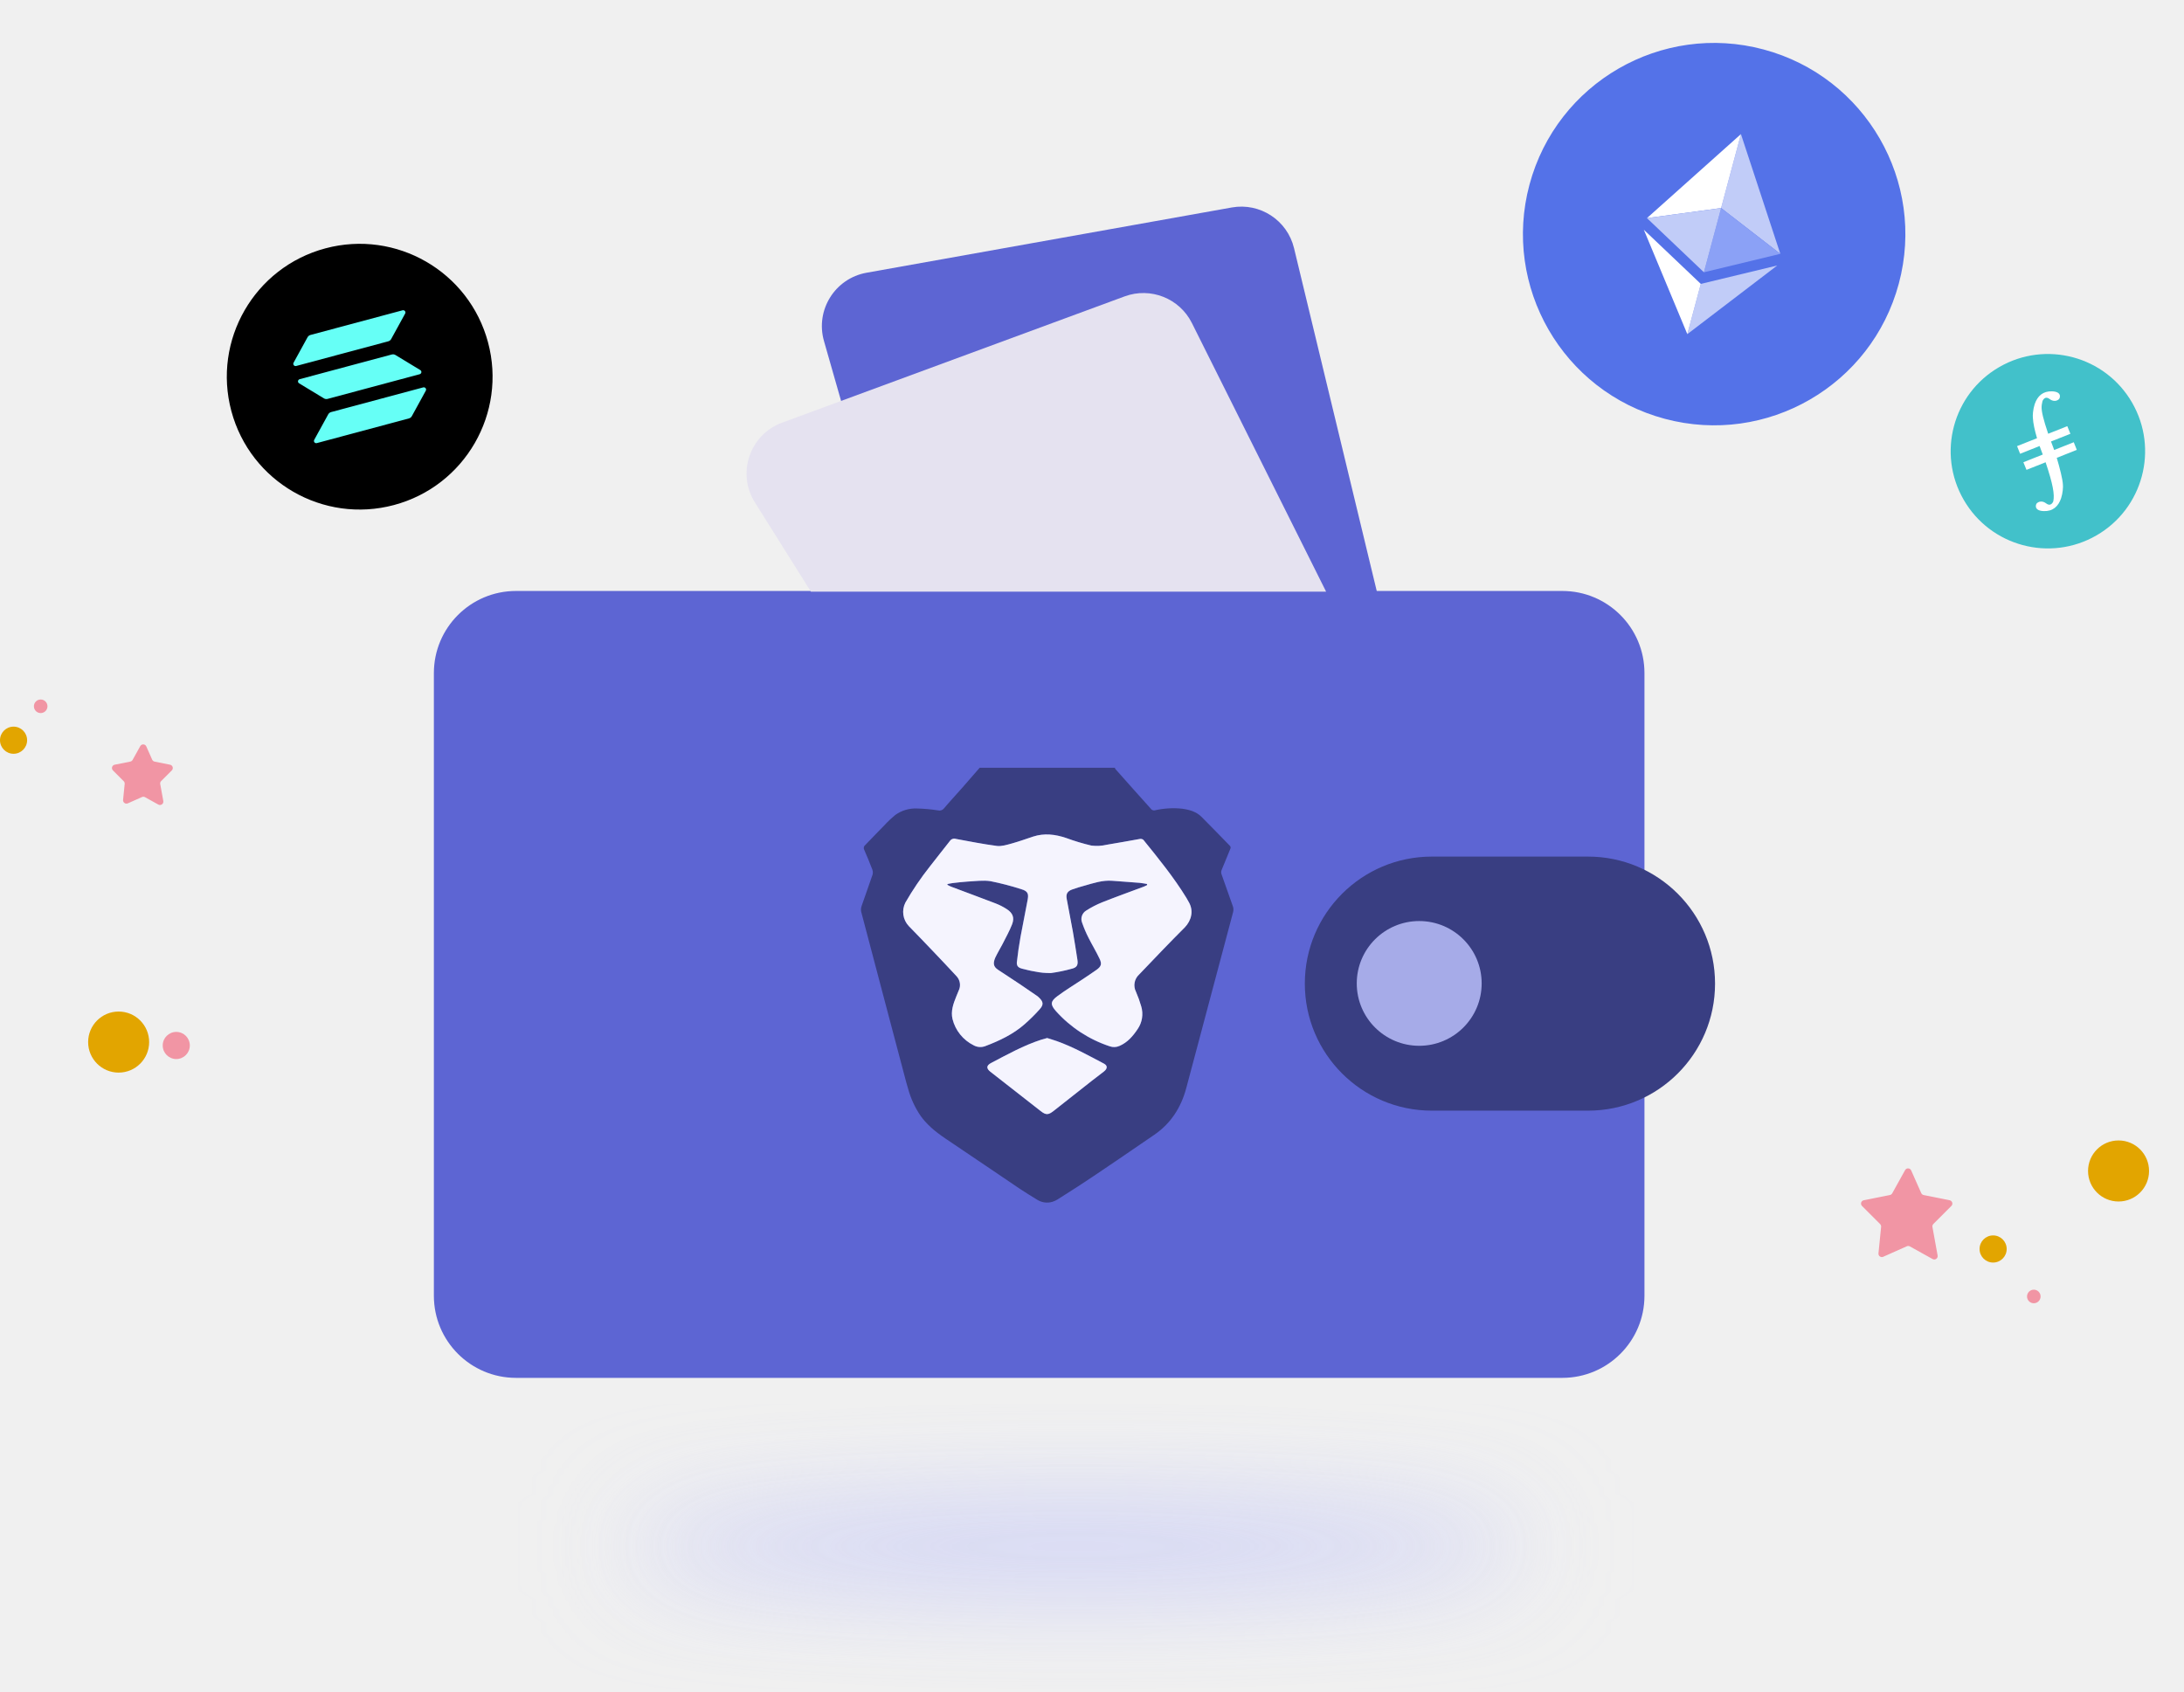
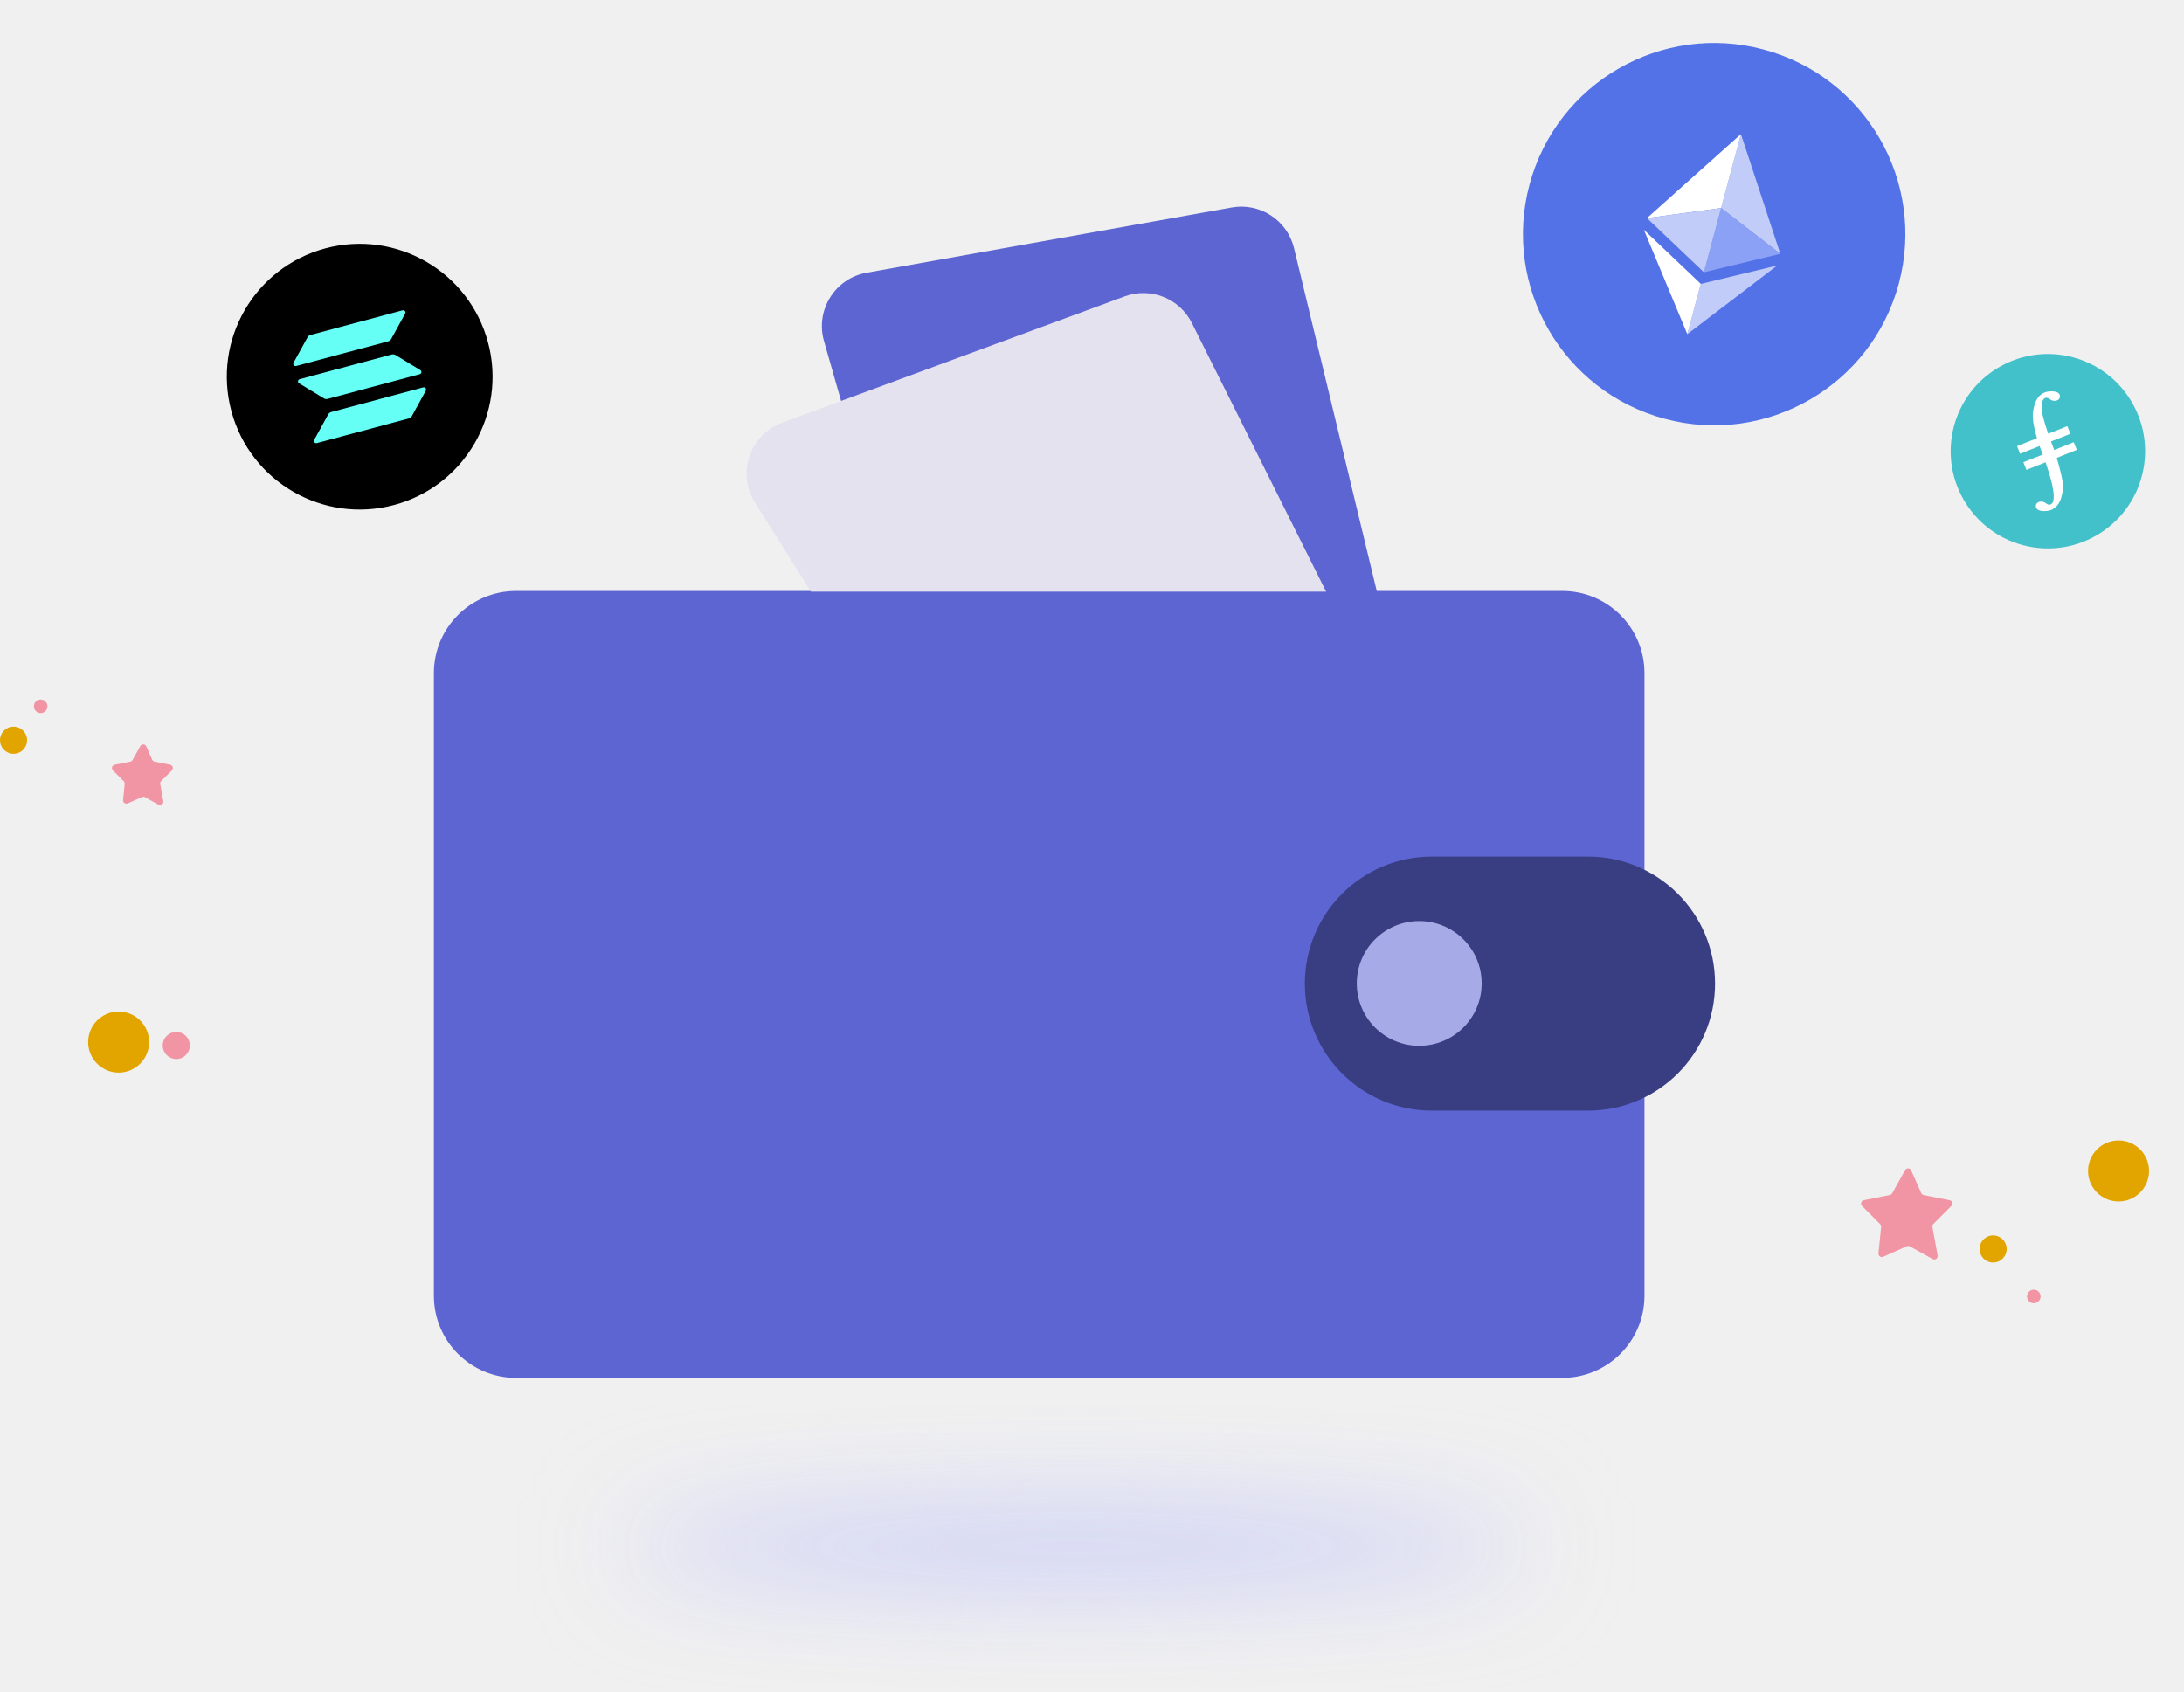
<svg xmlns="http://www.w3.org/2000/svg" width="337" height="261" viewBox="0 0 337 261" fill="none">
  <g opacity="0.8" filter="url(#filter0_f_9353_76896)">
    <ellipse cx="166" cy="238.631" rx="70" ry="6" fill="#C1C5F8" />
  </g>
  <rect x="66.949" y="91.197" width="186.798" height="121.433" rx="12.673" fill="#5D65D3" />
  <path d="M201.341 151.791C201.341 140.964 210.118 132.187 220.945 132.187H245.034C255.861 132.187 264.638 140.964 264.638 151.791V151.791C264.638 162.618 255.861 171.395 245.034 171.395H220.945C210.118 171.395 201.341 162.618 201.341 151.791V151.791Z" fill="#393E82" />
  <ellipse cx="218.99" cy="151.76" rx="9.637" ry="9.625" fill="#A6ABE8" />
-   <path d="M190.218 139.808C189.624 138.167 189.042 136.52 188.471 134.867C188.413 134.677 188.419 134.474 188.489 134.289C188.923 133.204 189.375 132.12 189.835 131.014C189.884 130.928 189.902 130.827 189.884 130.729C189.866 130.631 189.813 130.543 189.736 130.479C188.277 129.008 186.87 127.512 185.403 126.059C184.594 125.253 183.525 124.949 182.416 124.798C180.996 124.649 179.56 124.736 178.168 125.054C178.083 125.067 177.996 125.062 177.913 125.039C177.83 125.017 177.753 124.978 177.686 124.924C175.815 122.853 173.966 120.764 172.106 118.671C172.066 118.614 172.036 118.551 172.019 118.483H151.165C150.282 119.499 149.403 120.518 148.513 121.527C147.565 122.611 146.587 123.652 145.661 124.747C145.555 124.885 145.41 124.988 145.244 125.043C145.078 125.098 144.9 125.104 144.731 125.058C143.661 124.888 142.58 124.79 141.496 124.765C140.309 124.713 139.139 125.058 138.174 125.745C137.561 126.246 136.985 126.79 136.449 127.371C136.084 127.732 135.756 128.076 135.413 128.434L133.505 130.411C133.396 130.493 133.321 130.611 133.292 130.743C133.263 130.876 133.283 131.014 133.349 131.133C133.793 132.145 134.217 133.168 134.61 134.206C134.701 134.458 134.71 134.732 134.636 134.99C134.089 136.598 133.502 138.199 132.951 139.811C132.848 140.093 132.824 140.396 132.882 140.69C134.001 144.98 135.143 149.263 136.273 153.549C136.904 155.931 137.532 158.32 138.163 160.698C138.712 162.787 139.265 164.875 139.822 166.962C139.924 167.323 140.034 167.717 140.147 168.09C140.555 169.568 141.208 170.969 142.08 172.235C142.291 172.528 142.514 172.803 142.747 173.067C143.349 173.732 144.014 174.337 144.735 174.874C145.099 175.152 145.464 175.416 145.854 175.676C145.909 175.712 145.964 175.748 146.015 175.788C146.062 175.822 146.11 175.853 146.161 175.882L147.011 176.46C147.087 176.511 147.167 176.569 147.251 176.619C149.578 178.195 151.909 179.769 154.243 181.34L156.909 183.147L157.226 183.36L157.529 183.559C157.554 183.58 157.583 183.598 157.613 183.613C158.389 184.126 159.177 184.618 159.976 185.099C160.327 185.334 160.726 185.489 161.145 185.552C161.564 185.614 161.992 185.583 162.398 185.46C162.673 185.372 162.936 185.251 163.182 185.099C163.255 185.052 163.335 185.005 163.408 184.954C164.23 184.436 165.047 183.915 165.859 183.393L166.139 183.212L166.26 183.132L166.315 183.1C167.084 182.605 167.85 182.095 168.609 181.585C168.66 181.557 168.707 181.52 168.754 181.488L168.951 181.358L169.057 181.285C170.171 180.536 171.282 179.784 172.391 179.03C174.294 177.736 176.197 176.436 178.098 175.13C180.684 173.359 182.249 170.891 183.047 167.902C183.748 165.266 184.45 162.63 185.155 159.994C185.276 159.535 185.4 159.076 185.52 158.617C187.096 152.679 188.676 146.741 190.261 140.802C190.357 140.475 190.342 140.125 190.218 139.808V139.808ZM170.348 165.336C169.732 165.831 169.09 166.29 168.47 166.781C166.508 168.319 164.552 169.861 162.602 171.408C161.767 172.069 161.402 172.091 160.578 171.447C157.988 169.431 155.405 167.408 152.828 165.379C152.175 164.866 152.208 164.414 152.952 164.024C155.464 162.708 157.952 161.32 160.673 160.438C160.964 160.344 161.26 160.272 161.595 160.178C162.066 160.33 162.558 160.471 163.054 160.644C165.607 161.551 167.967 162.874 170.348 164.125C170.914 164.439 170.91 164.895 170.348 165.346V165.336ZM182.799 143.061C180.451 145.493 178.117 147.944 175.771 150.383C175.403 150.713 175.154 151.154 175.063 151.638C174.972 152.122 175.044 152.622 175.268 153.061C175.588 153.796 175.86 154.551 176.081 155.32C176.257 155.911 176.297 156.532 176.2 157.14C176.103 157.747 175.871 158.326 175.52 158.833C174.79 159.918 173.966 160.879 172.726 161.418C172.253 161.632 171.713 161.654 171.224 161.479C168.027 160.424 165.167 158.554 162.93 156.058C162.044 155.053 162.04 154.561 163.127 153.752C164.371 152.823 165.705 152.02 166.997 151.16C167.726 150.669 168.455 150.192 169.185 149.675C169.914 149.158 170.031 148.764 169.659 147.976C169.137 146.87 168.488 145.808 167.945 144.723C167.561 143.972 167.231 143.196 166.956 142.399C166.821 142.065 166.808 141.695 166.922 141.353C167.035 141.011 167.267 140.719 167.576 140.531C168.363 140.025 169.195 139.594 170.064 139.244C172.205 138.395 174.375 137.618 176.526 136.812C176.683 136.75 176.829 136.671 176.982 136.595V136.421C176.618 136.363 176.224 136.277 175.841 136.244C174.433 136.128 173.025 136.034 171.621 135.926C170.111 135.807 168.703 136.287 167.303 136.685C166.665 136.858 166.03 137.046 165.414 137.271C164.684 137.542 164.44 137.964 164.582 138.716C164.899 140.422 165.235 142.121 165.541 143.827C165.785 145.244 166.016 146.675 166.234 148.121C166.369 148.988 166.125 149.331 165.261 149.527C164.241 149.807 163.205 150.019 162.157 150.163C161.323 150.181 160.489 150.102 159.673 149.928C159.02 149.83 158.382 149.657 157.74 149.501C157.098 149.346 156.821 149.064 156.898 148.417C157.04 147.134 157.23 145.854 157.456 144.582C157.799 142.678 158.207 140.787 158.55 138.883C158.685 138.102 158.725 137.545 157.587 137.227C156.032 136.726 154.449 136.313 152.846 135.991C151.704 135.807 150.501 135.991 149.326 136.045C148.535 136.089 147.747 136.197 146.959 136.284C146.701 136.316 146.449 136.381 146.194 136.425C146.19 136.467 146.18 136.508 146.164 136.548C146.355 136.66 146.554 136.757 146.759 136.84C149.031 137.701 151.318 138.536 153.586 139.41C154.203 139.646 154.792 139.946 155.344 140.307C156.263 140.903 156.548 141.629 156.154 142.645C155.76 143.661 155.169 144.716 154.651 145.742C154.286 146.433 153.889 147.091 153.557 147.792C153.192 148.656 153.254 149.176 153.987 149.66C155.133 150.423 156.292 151.164 157.434 151.934C158.324 152.526 159.195 153.145 160.074 153.741C160.145 153.793 160.211 153.851 160.271 153.914C161.001 154.605 161.055 155.046 160.381 155.79C159.667 156.584 158.908 157.336 158.105 158.042C156.336 159.603 154.232 160.601 152.036 161.432C151.742 161.549 151.426 161.598 151.11 161.577C150.795 161.555 150.488 161.464 150.213 161.309C149.412 160.906 148.708 160.336 148.15 159.639C147.592 158.941 147.192 158.133 146.978 157.268C146.686 156.061 147.094 154.908 147.55 153.788C147.671 153.495 147.791 153.195 147.915 152.902C148.105 152.529 148.173 152.106 148.107 151.693C148.042 151.28 147.847 150.898 147.55 150.6C146.398 149.35 145.227 148.121 144.06 146.892C142.791 145.555 141.514 144.229 140.231 142.916C139.78 142.439 139.488 141.838 139.393 141.192C139.297 140.546 139.404 139.886 139.698 139.302C140.818 137.349 142.084 135.481 143.484 133.714C144.49 132.391 145.555 131.105 146.569 129.785C146.667 129.638 146.811 129.526 146.979 129.468C147.147 129.41 147.33 129.408 147.499 129.464C149.604 129.85 151.704 130.27 153.827 130.548C154.556 130.638 155.388 130.371 156.143 130.165C157.237 129.861 158.331 129.464 159.4 129.109C161.125 128.546 162.81 128.748 164.506 129.319C165.781 129.79 167.084 130.182 168.408 130.494C169.206 130.591 170.015 130.546 170.797 130.36C172.507 130.093 174.203 129.756 175.903 129.467C175.996 129.452 176.092 129.458 176.183 129.483C176.274 129.507 176.359 129.552 176.432 129.612C178.773 132.503 181.125 135.395 183.062 138.554C183.175 138.742 183.27 138.94 183.387 139.128C184.222 140.509 183.784 142.023 182.799 143.061Z" fill="#393E82" />
-   <path d="M170.349 165.346C169.732 165.841 169.091 166.3 168.471 166.792C166.508 168.329 164.552 169.871 162.602 171.418C161.767 172.08 161.402 172.101 160.578 171.458C157.989 169.441 155.401 167.418 152.814 165.389C152.161 164.876 152.194 164.424 152.938 164.034C155.45 162.718 157.938 161.331 160.658 160.449C160.95 160.355 161.246 160.282 161.581 160.188C162.052 160.34 162.544 160.481 163.04 160.655C165.593 161.562 167.953 162.885 170.334 164.135C170.914 164.439 170.91 164.894 170.349 165.346Z" fill="#F5F4FE" />
-   <path d="M175.79 150.367C175.421 150.697 175.172 151.138 175.081 151.622C174.99 152.106 175.063 152.606 175.287 153.045C175.607 153.78 175.879 154.534 176.1 155.304C176.275 155.894 176.316 156.516 176.219 157.123C176.121 157.731 175.889 158.31 175.538 158.817C174.809 159.901 173.985 160.863 172.745 161.401C172.271 161.616 171.732 161.638 171.242 161.463C168.046 160.407 165.186 158.538 162.948 156.041C162.062 155.037 162.059 154.545 163.145 153.735C164.389 152.807 165.724 152.004 167.015 151.144C167.744 150.652 168.474 150.175 169.203 149.659C169.933 149.142 170.049 148.748 169.677 147.96C169.156 146.854 168.507 145.791 167.963 144.707C167.58 143.956 167.25 143.179 166.975 142.383C166.843 142.05 166.832 141.682 166.946 141.343C167.059 141.004 167.289 140.714 167.595 140.525C168.381 140.019 169.214 139.588 170.082 139.239C172.223 138.389 174.393 137.612 176.545 136.806C176.702 136.745 176.848 136.665 177.001 136.589V136.416C176.636 136.358 176.242 136.271 175.859 136.239C174.451 136.123 173.044 136.029 171.64 135.921C170.13 135.801 168.722 136.282 167.321 136.68C166.683 136.853 166.049 137.041 165.432 137.265C164.703 137.536 164.458 137.959 164.601 138.711C164.918 140.417 165.253 142.116 165.56 143.821C165.803 145.238 166.034 146.67 166.253 148.115C166.388 148.983 166.143 149.326 165.279 149.521C164.26 149.801 163.223 150.014 162.175 150.157C161.341 150.175 160.507 150.096 159.692 149.922C159.039 149.825 158.401 149.651 157.759 149.496C157.117 149.341 156.84 149.059 156.916 148.412C157.058 147.129 157.248 145.849 157.474 144.577C157.817 142.672 158.226 140.782 158.568 138.877C158.703 138.096 158.743 137.54 157.605 137.222C156.05 136.72 154.467 136.308 152.864 135.986C151.723 135.801 150.519 135.986 149.345 136.04C148.553 136.083 147.766 136.192 146.978 136.278C146.719 136.311 146.467 136.376 146.212 136.419C146.208 136.462 146.198 136.503 146.183 136.542C146.373 136.654 146.572 136.752 146.777 136.835C149.049 137.695 151.336 138.53 153.605 139.405C154.221 139.64 154.811 139.941 155.363 140.301C156.282 140.898 156.566 141.624 156.172 142.64C155.778 143.655 155.187 144.711 154.67 145.737C154.305 146.427 153.907 147.085 153.575 147.786C153.211 148.65 153.273 149.171 154.006 149.655C155.151 150.418 156.311 151.159 157.452 151.928C158.342 152.521 159.214 153.139 160.093 153.735C160.164 153.787 160.23 153.845 160.29 153.909C161.019 154.599 161.074 155.04 160.399 155.785C159.686 156.579 158.926 157.331 158.123 158.037C156.355 159.598 154.25 160.595 152.055 161.427C151.761 161.543 151.444 161.593 151.129 161.571C150.813 161.55 150.506 161.459 150.231 161.304C149.427 160.903 148.72 160.334 148.158 159.636C147.597 158.939 147.194 158.129 146.978 157.263C146.686 156.056 147.095 154.903 147.55 153.782C147.671 153.49 147.791 153.19 147.915 152.897C148.106 152.524 148.173 152.101 148.107 151.688C148.042 151.274 147.847 150.892 147.55 150.595C146.398 149.344 145.227 148.115 144.06 146.886C142.791 145.549 141.515 144.224 140.231 142.911C139.78 142.434 139.488 141.832 139.393 141.186C139.298 140.54 139.404 139.881 139.698 139.296C140.819 137.343 142.084 135.476 143.484 133.709C144.491 132.386 145.556 131.099 146.569 129.78C146.667 129.632 146.811 129.521 146.979 129.463C147.147 129.405 147.33 129.403 147.499 129.458C149.604 129.845 151.705 130.264 153.827 130.543C154.557 130.633 155.388 130.365 156.143 130.159C157.237 129.856 158.331 129.458 159.4 129.104C161.125 128.54 162.81 128.743 164.506 129.314C165.781 129.785 167.084 130.177 168.408 130.488C169.206 130.586 170.015 130.54 170.797 130.355C172.508 130.087 174.203 129.751 175.903 129.462C175.996 129.447 176.092 129.452 176.183 129.477C176.274 129.502 176.359 129.546 176.432 129.606C178.773 132.498 181.126 135.389 183.062 138.548C183.175 138.736 183.27 138.935 183.387 139.123C184.262 140.547 183.824 142.061 182.84 143.099C180.451 145.477 178.117 147.927 175.79 150.367Z" fill="#F5F4FE" />
  <g clip-path="url(#clip0_9353_76896)">
    <path d="M255.27 62.249C269.78 66.137 284.697 57.519 288.587 42.999C292.478 28.48 283.869 13.559 269.359 9.671C254.849 5.783 239.932 14.401 236.042 28.92C232.151 43.439 240.76 58.361 255.27 62.249Z" fill="#A6ABE8" />
    <path d="M266.128 21.719L263.307 32.246L271.727 38.764L266.128 21.719Z" fill="#F5F4FE" />
    <path d="M266.127 21.719L252.754 33.681L263.306 32.246L266.127 21.719Z" fill="#F5F4FE" />
    <path d="M260.413 43.045L258.496 50.199L271.289 40.423L260.413 43.045Z" fill="#F5F4FE" />
    <path d="M258.496 50.199L260.413 43.044L252.31 35.338L258.496 50.199Z" fill="#F5F4FE" />
    <path d="M260.857 41.389L271.727 38.764L263.306 32.249L260.857 41.389Z" fill="#F5F4FE" />
    <path d="M252.754 33.681L260.857 41.389L263.306 32.249L252.754 33.681Z" fill="#F5F4FE" />
  </g>
  <g clip-path="url(#clip1_9353_76896)">
    <path d="M316.192 83.872C323.992 83.872 330.315 77.545 330.315 69.74C330.315 61.935 323.992 55.607 316.192 55.607C308.393 55.607 302.07 61.935 302.07 69.74C302.07 77.545 308.393 83.872 316.192 83.872Z" fill="#A6ABE8" />
    <path d="M318.937 67.055C318.968 67.005 318.996 66.938 319.025 66.88C319.674 65.73 320.016 64.431 320.017 63.11C319.102 62.582 318.137 62.249 317.086 62.134C317.475 63.832 318.026 65.476 318.822 67.026L318.937 67.055ZM313.692 66.765L313.664 66.758L313.441 66.707V66.704H313.437L313.638 65.828C313.787 65.86 313.935 65.895 314.083 65.931H314.086C314.628 64.709 315.05 63.437 315.347 62.134C313.978 62.285 312.675 62.804 311.577 63.636V63.639C310.655 64.337 309.904 65.235 309.378 66.265C308.853 67.295 308.568 68.431 308.543 69.588V69.741C309.36 70.21 310.255 70.527 311.185 70.676L311.189 70.671C312.165 69.465 313.005 68.156 313.694 66.766H313.692V66.765ZM318.481 68.057C318.648 68.146 318.711 68.273 318.791 68.523C318.901 68.901 318.826 69.299 318.748 69.672L319.673 69.887L319.902 68.89C320.836 70.328 321.872 71.814 323.13 72.98C322.901 73.499 322.76 73.68 322.424 74.135C320.365 73.501 318.172 73.165 316.018 73.186L316.202 72.449L315.587 72.306C315.492 72.281 315.394 72.239 315.337 72.154C315.265 72.059 315.265 71.932 315.289 71.82L315.674 70.147C315.872 70.195 316.08 70.226 316.266 70.315C316.353 70.35 316.431 70.405 316.493 70.475C316.555 70.546 316.599 70.63 316.623 70.721C316.673 70.975 316.565 71.219 316.522 71.463L317.349 71.654L318.039 68.664L317.969 68.64L317.915 68.63C318.106 68.429 318.273 68.251 318.446 68.032L318.481 68.057H318.481ZM311.209 70.868L311.229 70.84C311.389 70.876 311.513 70.863 311.677 70.88C312.266 70.932 312.837 70.944 313.423 70.861C313.467 70.854 313.513 70.85 313.559 70.848L313.423 71.37C313.399 71.473 313.353 71.58 313.265 71.645C313.221 71.674 313.171 71.694 313.12 71.703C313.068 71.712 313.015 71.71 312.964 71.698C312.753 71.655 312.543 71.597 312.33 71.557C312.266 71.848 312.196 72.14 312.129 72.43L313.542 72.757C313.485 73.021 313.471 73.092 313.411 73.353C312.235 73.514 311.073 73.768 309.937 74.112C309.603 73.657 309.459 73.547 309.235 73.028C309.95 72.364 310.594 71.626 311.209 70.868V70.868ZM314.489 72.975L315.055 73.107L315.036 73.219L314.431 73.262L314.489 72.975ZM313.444 70.692C313.488 70.686 313.532 70.683 313.576 70.681V70.678L314.306 67.521C314.334 67.377 314.392 67.234 314.346 67.09C314.329 67.039 314.3 66.992 314.261 66.954C314.223 66.915 314.176 66.886 314.125 66.869L314.101 66.861C313.98 66.829 314.073 66.852 313.95 66.823C313.937 66.82 313.875 66.84 313.861 66.838C313.18 68.212 312.348 69.505 311.38 70.695C311.54 70.729 311.514 70.719 311.674 70.736C312.264 70.79 312.857 70.775 313.443 70.693L313.444 70.692Z" fill="#F5F4FE" />
    <path d="M315.064 66.155V66.157C315.176 65.683 315.281 65.207 315.396 64.734L316.338 64.951L316.011 66.375L316.575 66.506C316.631 66.27 316.686 66.032 316.74 65.795L316.823 65.439L316.905 65.083L317.846 65.298C317.834 65.362 317.82 65.426 317.806 65.489C317.714 65.902 317.613 66.311 317.522 66.725L318.606 66.978C317.81 65.428 317.283 63.807 316.895 62.109C316.651 62.081 316.549 62.09 316.302 62.086H316.151C315.881 62.086 315.781 62.079 315.516 62.109C315.218 63.413 314.866 64.779 314.324 66.002L315.064 66.155V66.155ZM316.314 67.373L316.343 67.379L316.346 67.373H316.314Z" fill="white" />
    <path d="M316.317 67.373L315.879 69.27C316.151 69.33 316.434 69.429 316.713 69.351C316.803 69.322 316.884 69.272 316.95 69.205C317.016 69.138 317.065 69.056 317.091 68.965C317.143 68.798 317.17 68.625 317.215 68.458L317.677 68.576C317.697 68.579 317.674 68.591 317.687 68.578L317.699 68.569C317.89 68.363 318.107 68.138 318.279 67.921C317.996 67.779 317.695 67.678 317.385 67.621L316.317 67.373V67.373ZM323.182 66.627C322.522 65.151 321.582 64.04 320.184 63.23C320.183 64.551 319.865 65.731 319.216 66.882C319.177 66.954 319.141 67.028 319.109 67.103C319.546 67.199 319.819 67.258 320.256 67.356V67.361L319.974 68.628C320.906 70.066 321.946 71.649 323.201 72.816C323.601 71.903 323.819 70.92 323.842 69.922V69.563C323.817 68.55 323.593 67.552 323.182 66.626V66.627ZM308.543 69.908V70.019C308.558 71.039 308.776 71.877 309.184 72.812C309.861 72.188 310.489 71.513 311.065 70.794C310.137 70.646 309.356 70.38 308.543 69.908ZM315.992 73.353L315.671 74.75H315.669L314.722 74.533L314.986 73.387L314.383 73.429L314.16 74.401H314.159L313.212 74.183C313.26 73.968 313.307 73.757 313.36 73.545C312.233 73.698 311.12 73.944 310.033 74.279C310.731 75.227 311.638 76.001 312.683 76.542C313.729 77.082 314.885 77.375 316.061 77.396H316.374C317.542 77.366 318.687 77.069 319.723 76.529C320.759 75.989 321.659 75.219 322.353 74.279C320.293 73.644 318.147 73.332 315.992 73.353V73.353Z" fill="white" />
  </g>
  <g clip-path="url(#clip2_9353_76896)">
    <path d="M60.055 76.176C68.705 73.856 73.838 64.959 71.52 56.303C69.203 47.647 60.312 42.51 51.662 44.83C43.012 47.149 37.879 56.046 40.197 64.702C42.514 73.358 51.405 78.495 60.055 76.176Z" fill="#A6ABE8" />
    <path d="M63.93 62.209L62.223 65.322C62.186 65.39 62.135 65.449 62.074 65.497C62.012 65.545 61.942 65.58 61.866 65.6L50.631 68.613C50.578 68.627 50.521 68.626 50.469 68.609C50.416 68.593 50.37 68.561 50.336 68.519C50.301 68.477 50.281 68.426 50.276 68.372C50.271 68.318 50.283 68.264 50.309 68.216L52.018 65.102C52.055 65.034 52.105 64.975 52.166 64.927C52.228 64.879 52.298 64.844 52.373 64.824L63.608 61.811C63.661 61.797 63.718 61.798 63.77 61.815C63.823 61.831 63.869 61.863 63.903 61.905C63.937 61.947 63.958 61.998 63.963 62.052C63.968 62.106 63.956 62.16 63.93 62.209ZM60.224 57.854C60.158 57.814 60.084 57.788 60.007 57.777C59.93 57.767 59.851 57.771 59.775 57.792L48.54 60.804C48.487 60.819 48.438 60.848 48.401 60.889C48.364 60.929 48.34 60.98 48.331 61.033C48.323 61.087 48.33 61.142 48.353 61.191C48.376 61.24 48.413 61.281 48.46 61.309L51.495 63.151C51.561 63.191 51.635 63.217 51.712 63.228C51.788 63.239 51.867 63.234 51.942 63.214L63.177 60.202C63.23 60.187 63.279 60.158 63.316 60.117C63.353 60.077 63.377 60.026 63.386 59.973C63.394 59.919 63.387 59.864 63.364 59.815C63.341 59.766 63.304 59.725 63.257 59.697L60.224 57.854ZM48.109 59.195L59.344 56.182C59.42 56.162 59.491 56.127 59.552 56.079C59.614 56.031 59.664 55.971 59.701 55.904L61.408 52.79C61.434 52.742 61.446 52.688 61.441 52.634C61.436 52.58 61.416 52.529 61.382 52.487C61.347 52.445 61.301 52.413 61.249 52.397C61.196 52.38 61.139 52.379 61.086 52.393L49.852 55.406C49.776 55.426 49.706 55.461 49.645 55.509C49.584 55.557 49.533 55.616 49.496 55.684L47.788 58.797C47.762 58.845 47.75 58.9 47.755 58.953C47.76 59.007 47.78 59.059 47.814 59.101C47.849 59.143 47.895 59.174 47.947 59.191C47.999 59.208 48.056 59.209 48.109 59.195Z" fill="#F5F4FE" />
  </g>
  <path d="M293.963 180.573L291.975 184.155C291.9 184.289 291.771 184.383 291.62 184.414L287.585 185.221C287.175 185.303 287.022 185.808 287.317 186.104L290.113 188.902C290.224 189.013 290.279 189.167 290.264 189.323L289.855 193.415C289.815 193.815 290.221 194.108 290.588 193.945L294.234 192.323C294.384 192.257 294.557 192.264 294.701 192.344L298.214 194.297C298.599 194.512 299.061 194.181 298.982 193.746L298.183 189.346C298.152 189.178 298.206 189.004 298.327 188.883L301.105 186.104C301.4 185.808 301.247 185.303 300.837 185.221L296.83 184.419C296.664 184.386 296.524 184.274 296.455 184.119L294.899 180.614C294.723 180.22 294.173 180.195 293.963 180.573Z" fill="#F195A4" />
  <path d="M21.64 115.146L20.463 117.266C20.388 117.4 20.259 117.495 20.108 117.525L17.696 118.008C17.287 118.09 17.134 118.595 17.429 118.89L19.088 120.551C19.199 120.662 19.254 120.817 19.239 120.973L18.992 123.44C18.952 123.84 19.358 124.133 19.725 123.97L21.91 122.998C22.061 122.931 22.234 122.939 22.377 123.019L24.429 124.16C24.815 124.374 25.277 124.043 25.198 123.609L24.723 120.996C24.692 120.827 24.746 120.654 24.868 120.532L26.509 118.89C26.804 118.595 26.651 118.09 26.241 118.008L23.857 117.53C23.691 117.497 23.551 117.385 23.482 117.23L22.575 115.188C22.4 114.793 21.849 114.769 21.64 115.146Z" fill="#F195A4" />
  <ellipse cx="2.092" cy="114.228" rx="2.092" ry="2.094" fill="#E2A500" />
  <ellipse cx="6.277" cy="108.993" rx="1.046" ry="1.047" fill="#F195A4" />
  <ellipse cx="18.307" cy="160.812" rx="4.707" ry="4.711" fill="#E2A500" />
  <ellipse cx="27.199" cy="161.336" rx="2.092" ry="2.094" fill="#F195A4" />
  <ellipse cx="307.547" cy="192.742" rx="2.092" ry="2.094" fill="#E2A500" />
  <ellipse cx="326.901" cy="180.703" rx="4.707" ry="4.711" fill="#E2A500" />
  <ellipse cx="313.825" cy="200.069" rx="1.046" ry="1.047" fill="#F195A4" />
  <path d="M190.066 32.017L133.717 42.087C128.838 42.959 125.782 47.857 127.142 52.623L138.199 91.347H212.471L199.674 38.293C198.635 33.989 194.425 31.239 190.066 32.017Z" fill="#5D65D3" />
  <path d="M116.48 77.527L125.122 91.301H204.624L183.914 49.85C182.007 46.034 177.535 44.263 173.533 45.739L120.674 65.228C115.687 67.066 113.655 73.026 116.48 77.527Z" fill="#E5E2F0" />
  <g clip-path="url(#clip3_9353_76896)">
    <path d="M256.865 64.625C272.602 68.842 288.778 59.502 292.995 43.765C297.212 28.028 287.873 11.852 272.135 7.635C256.398 3.418 240.222 12.758 236.005 28.495C231.789 44.232 241.128 60.408 256.865 64.625Z" fill="#5472E8" />
    <path d="M268.634 20.694L265.576 32.105L274.709 39.172L268.634 20.694Z" fill="#C1CCF8" />
    <path d="M268.633 20.695L254.132 33.658L265.575 32.106L268.633 20.695Z" fill="white" />
    <path d="M262.44 43.811L260.362 51.564L274.234 40.97L262.44 43.811Z" fill="#C1CCF8" />
    <path d="M260.362 51.563L262.44 43.809L253.65 35.454L260.362 51.563Z" fill="white" />
    <path d="M262.921 42.016L274.709 39.172L265.575 32.108L262.921 42.016Z" fill="#8BA1F6" />
    <path d="M254.132 33.659L262.92 42.016L265.575 32.108L254.132 33.659Z" fill="#C1CCF8" />
  </g>
  <g clip-path="url(#clip4_9353_76896)">
    <path d="M60.808 77.932C71.744 75.002 78.234 63.761 75.303 52.825C72.373 41.889 61.132 35.399 50.196 38.329C39.26 41.259 32.77 52.5 35.7 63.436C38.631 74.372 49.871 80.862 60.808 77.932Z" fill="black" />
    <path d="M65.706 60.286L63.549 64.219C63.502 64.305 63.438 64.38 63.36 64.441C63.282 64.501 63.193 64.546 63.097 64.571L48.893 68.377C48.825 68.395 48.754 68.394 48.687 68.373C48.621 68.352 48.562 68.312 48.519 68.259C48.476 68.206 48.45 68.141 48.444 68.073C48.438 68.004 48.453 67.936 48.486 67.875L50.646 63.941C50.692 63.856 50.757 63.781 50.834 63.72C50.911 63.66 51 63.615 51.095 63.59L65.299 59.784C65.367 59.766 65.438 59.767 65.505 59.788C65.571 59.809 65.629 59.849 65.673 59.902C65.716 59.955 65.742 60.02 65.748 60.088C65.754 60.156 65.74 60.225 65.706 60.286ZM61.021 54.784C60.937 54.734 60.844 54.701 60.746 54.687C60.649 54.674 60.549 54.68 60.454 54.705L46.249 58.511C46.182 58.53 46.12 58.567 46.074 58.618C46.026 58.669 45.996 58.733 45.985 58.801C45.974 58.869 45.984 58.938 46.013 59C46.042 59.062 46.089 59.114 46.148 59.15L49.985 61.477C50.069 61.527 50.161 61.56 50.259 61.574C50.356 61.588 50.455 61.582 50.551 61.556L64.754 57.75C64.822 57.732 64.883 57.695 64.93 57.644C64.977 57.592 65.008 57.529 65.019 57.461C65.03 57.393 65.02 57.324 64.991 57.262C64.962 57.2 64.915 57.148 64.856 57.112L61.021 54.784ZM45.705 56.478L59.909 52.672C60.005 52.647 60.094 52.602 60.172 52.542C60.249 52.481 60.313 52.406 60.36 52.32L62.518 48.387C62.551 48.326 62.566 48.258 62.56 48.189C62.554 48.121 62.528 48.056 62.485 48.003C62.441 47.95 62.383 47.91 62.316 47.889C62.25 47.868 62.179 47.867 62.111 47.885L47.907 51.691C47.812 51.716 47.723 51.761 47.645 51.821C47.568 51.882 47.504 51.957 47.457 52.042L45.298 55.976C45.265 56.037 45.25 56.105 45.256 56.173C45.262 56.241 45.288 56.306 45.331 56.359C45.375 56.413 45.433 56.452 45.499 56.473C45.565 56.495 45.637 56.496 45.705 56.478Z" fill="#66FFF6" />
  </g>
  <g clip-path="url(#clip5_9353_76896)">
    <path d="M323.498 82.621C330.673 78.479 333.131 69.305 328.989 62.131C324.846 54.957 315.673 52.498 308.498 56.641C301.324 60.783 298.866 69.957 303.008 77.131C307.15 84.305 316.324 86.763 323.498 82.621Z" fill="#42C1CA" />
    <path d="M314.322 67.621C313.965 66.424 313.72 65.303 313.684 64.5C313.632 64.137 313.702 63.154 313.957 62.385C314.382 61.102 315.248 60.339 316.639 60.39L316.631 60.584L316.639 60.39C317.348 60.416 317.751 60.632 317.842 61.001C317.911 61.276 317.762 61.614 317.612 61.674C317.422 61.811 317.195 61.888 316.919 61.857C316.683 61.825 316.46 61.73 316.274 61.582C315.936 61.327 315.683 61.321 315.469 61.48C315.313 61.595 315.182 61.813 315.161 61.92L315.104 62.187C315.057 62.389 315.03 62.595 315.025 62.803C315.013 63.522 315.282 64.672 316.043 66.937L318.992 65.765L319.471 66.941L316.479 68.13L316.774 68.915L316.848 69.111C316.885 69.213 316.926 69.325 316.968 69.444L319.99 68.244L320.458 69.424L317.366 70.652C317.844 72.242 318.277 73.993 318.312 74.762C318.364 75.126 318.294 76.107 318.039 76.878C317.614 78.16 316.748 78.924 315.358 78.872C314.649 78.846 314.245 78.63 314.154 78.26C314.085 77.986 314.235 77.649 314.384 77.588C314.575 77.452 314.801 77.375 315.077 77.405C315.291 77.429 315.507 77.518 315.723 77.681C316.06 77.934 316.313 77.942 316.528 77.782C316.683 77.666 316.815 77.448 316.835 77.341C317.053 76.308 316.78 74.718 315.645 71.337L312.696 72.508L312.216 71.332L315.209 70.143L314.914 69.359C314.847 69.183 314.783 69.006 314.72 68.829L311.71 70.025L311.241 68.845L314.322 67.621V67.621Z" fill="white" />
  </g>
  <defs>
    <filter id="filter0_f_9353_76896" x="80" y="216.631" width="172" height="44" filterUnits="userSpaceOnUse" color-interpolation-filters="sRGB">
      <feFlood flood-opacity="0" result="BackgroundImageFix" />
      <feBlend mode="normal" in="SourceGraphic" in2="BackgroundImageFix" result="shape" />
      <feGaussianBlur stdDeviation="8" result="effect1_foregroundBlur_9353_76896" />
    </filter>
    <clipPath id="clip0_9353_76896">
      <rect width="54.399" height="54.433" fill="white" transform="translate(243.086 2.63086) rotate(15)" />
    </clipPath>
    <clipPath id="clip1_9353_76896">
      <rect width="28.244" height="28.265" fill="white" transform="translate(302.07 55.6074)" />
    </clipPath>
    <clipPath id="clip2_9353_76896">
      <rect width="32.43" height="32.45" fill="white" transform="matrix(0.965879 -0.258993 0.258645 0.965972 36 49.0293)" />
    </clipPath>
    <clipPath id="clip3_9353_76896">
      <rect width="59" height="59" fill="white" transform="translate(243.641) rotate(15)" />
    </clipPath>
    <clipPath id="clip4_9353_76896">
      <rect width="41" height="41" fill="white" transform="translate(30.3945 43.6348) rotate(-15)" />
    </clipPath>
    <clipPath id="clip5_9353_76896">
      <rect width="30" height="30" fill="white" transform="translate(295.508 64.1406) rotate(-30)" />
    </clipPath>
  </defs>
</svg>
